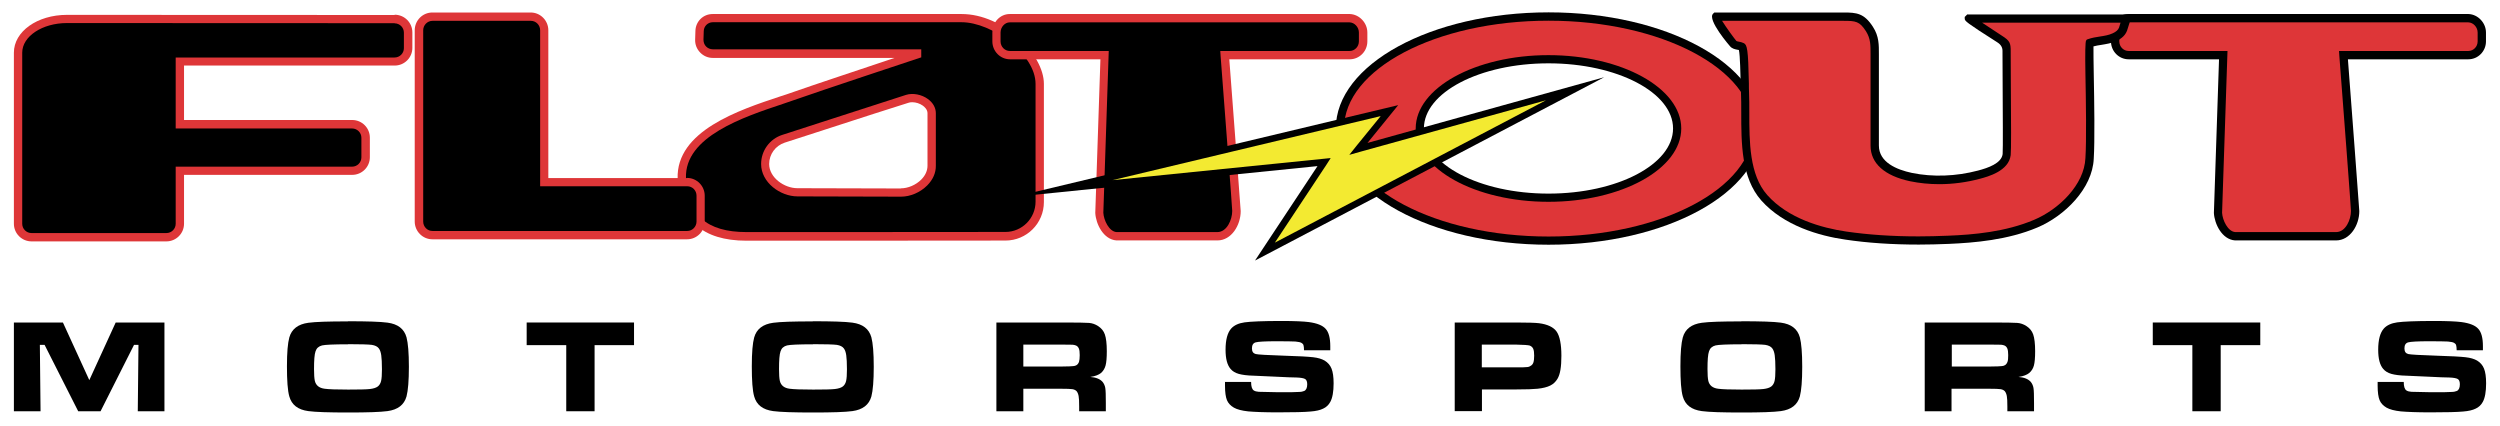
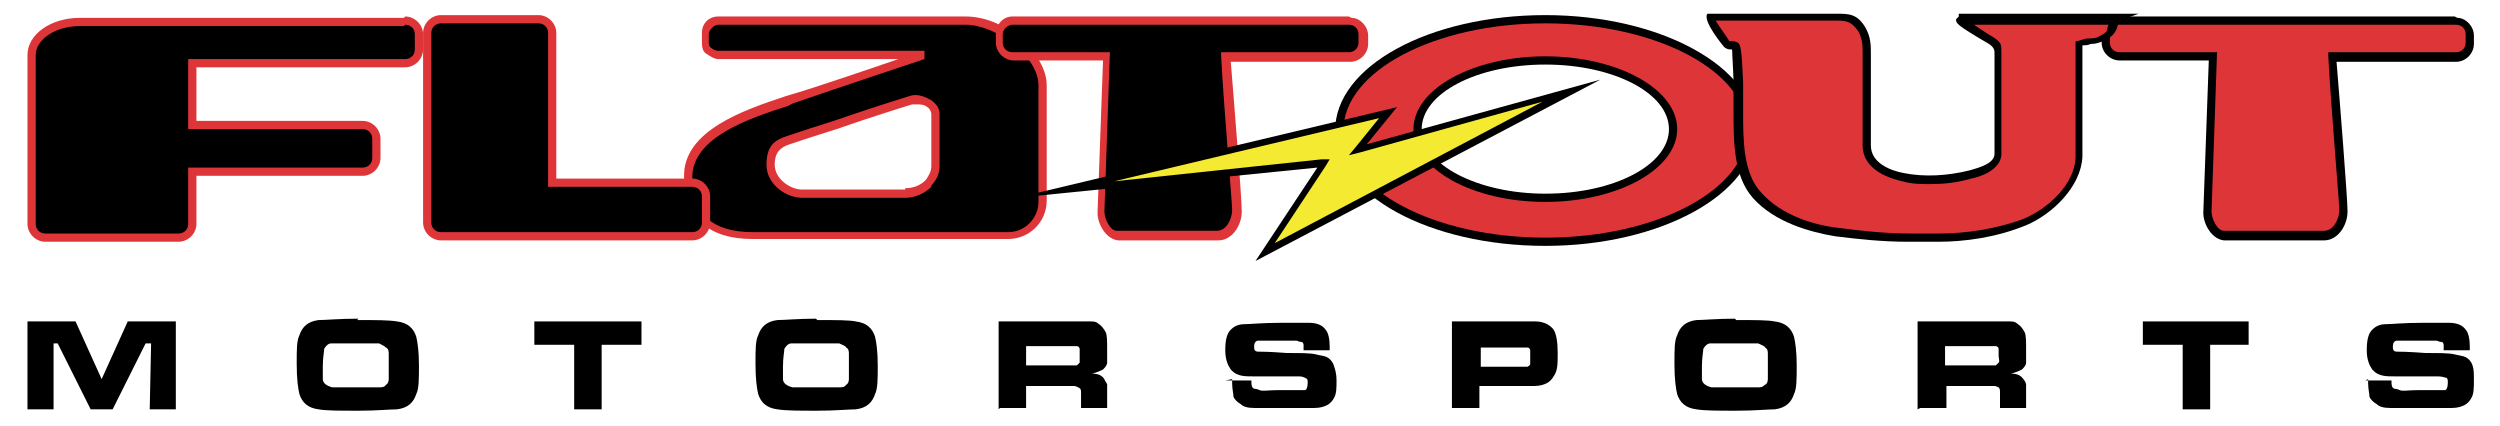
- <svg xmlns="http://www.w3.org/2000/svg" id="Layer_1" viewBox="0 0 180 30.6">
+ <svg xmlns="http://www.w3.org/2000/svg" id="Layer_1" version="1.1" viewBox="0 0 182 31">
  <defs>
-     <style>.cls-1{fill:#de3638;}.cls-2{fill:#f3ea31;}</style>
+     <style>
+       .st0 {
+         fill: #de3638;
+       }
+ 
+       .st1 {
+         fill: #f3ea31;
+       }
+     </style>
  </defs>
-   <path d="M111.5.89c-8.45,0-15.32,3.75-15.32,8.36s6.87,8.37,15.32,8.37,15.32-3.75,15.32-8.37S119.95.89,111.5.89M111.49,13.94c-4.94,0-8.97-2.1-8.97-4.69s4.02-4.69,8.97-4.69,8.97,2.1,8.97,4.69-4.02,4.69-8.97,4.69" />
-   <path class="cls-1" d="M111.5,1.49c-8.12,0-14.73,3.49-14.73,7.77s6.61,7.77,14.73,7.77,14.73-3.49,14.73-7.77-6.61-7.77-14.73-7.77M111.49,14.53c-5.27,0-9.56-2.37-9.56-5.28s4.29-5.28,9.56-5.28,9.56,2.37,9.56,5.28-4.29,5.28-9.56,5.28" />
-   <path class="cls-1" d="M69.24,1.01h-11.36c-2.96,0-5.46,0-6.57,0-.68,0-1.22.53-1.24,1.21l-.02.64c-.01.35.12.67.36.92.24.25.56.39.91.39h13.09c-2.3.77-6.18,2.06-7.19,2.42-.31.11-.66.23-1.04.35-2.99.99-7.51,2.49-7.39,5.93.11,2.96,1.77,4.46,4.96,4.46h.05s14.55,0,18.59-.01c1.53,0,2.77-1.24,2.77-2.77V6.04c0-2.15-2.93-5.03-5.92-5.03M64.86,13.57l-7.45-.02c-.94,0-2.03-.76-2.03-1.74,0-.7.45-1.32,1.12-1.54.9-.29,2.12-.68,3.4-1.1,2.04-.66,4.22-1.37,5.51-1.77.08-.03.17-.04.27-.04.26,0,.55.09.77.25.12.09.33.28.33.54v3.78c0,.35-.15.7-.45,1-.39.39-.95.63-1.47.63" />
-   <path d="M69.24,1.6h-11.36c-2.96,0-5.46,0-6.56,0-.35,0-.64.28-.65.63l-.02.63c0,.18.06.36.19.49.13.13.3.2.48.2h15.01v.58c-.07.02-7.48,2.48-8.91,2.99-.32.11-.67.23-1.05.36-2.82.94-7.09,2.35-6.98,5.34.09,2.65,1.48,3.89,4.36,3.89h.05s14.55,0,18.59-.01c1.2,0,2.17-.98,2.17-2.18V6.04c0-2.14-3.13-4.44-5.33-4.44M66.75,13.36c-.5.5-1.21.8-1.88.8l-7.45-.02c-1.24,0-2.62-1-2.62-2.33,0-.96.62-1.81,1.53-2.1.9-.29,2.12-.68,3.4-1.1,2.04-.66,4.22-1.37,5.51-1.78.48-.15,1.12-.03,1.57.3.37.27.57.63.57,1.02v3.78c.01.51-.21,1.01-.62,1.42" />
-   <path class="cls-1" d="M97.19,1.01h-24.49c-.69,0-1.25.59-1.25,1.33v.64c0,.71.57,1.29,1.27,1.29h6.51l-.37,11.06c.04.79.58,1.91,1.52,1.98h7.28c1,0,1.67-1.09,1.67-2.11,0-.16-.64-8.52-.82-10.93h8.67c.7,0,1.27-.58,1.27-1.29v-.64c0-.69-.57-1.3-1.25-1.33" />
-   <path d="M97.18,1.61h-24.48c-.35,0-.66.34-.66.73v.64c0,.38.3.69.67.69h7.12l-.39,11.65c.03.53.41,1.35.95,1.39h7.26c.69,0,1.07-.9,1.07-1.52,0-.22-.55-7.42-.84-11.2l-.02-.32h9.31c.37,0,.67-.31.67-.69v-.64c0-.38-.31-.72-.67-.73" />
-   <path d="M177.73,1.01h-24.49c-.69,0-1.25.59-1.25,1.33v.64c0,.71.57,1.29,1.27,1.29h6.51l-.37,11.06c.04.79.58,1.91,1.52,1.98h7.28c1,0,1.67-1.09,1.67-2.11,0-.16-.64-8.52-.82-10.93h8.67c.7,0,1.27-.58,1.27-1.29v-.64c0-.69-.57-1.3-1.25-1.33" />
-   <path class="cls-1" d="M177.72,1.61h-24.48c-.35,0-.65.34-.65.73v.64c0,.38.3.69.67.69h7.12l-.39,11.65c.03.53.41,1.35.95,1.39h7.26c.69,0,1.07-.9,1.07-1.52,0-.22-.55-7.42-.84-11.2l-.02-.32h9.31c.37,0,.67-.31.67-.69v-.64c0-.38-.31-.72-.67-.73" />
-   <path d="M141.65,1.03l-.19.19v.14c.03.16.04.22,2.35,1.69q.38.24.37.63v.16c0,.56,0,1.37.01,2.25.01,1.97.03,4.67,0,5-.08.67-1.05,1-1.77,1.19-1.59.42-3.26.48-4.76.17-1.09-.23-2.38-.76-2.38-1.97v-6.26c0-.1,0-.21,0-.3,0-.67.02-1.3-.43-1.99-.63-.98-1.18-1.03-2.1-1.03h-9.32l-.09.09c-.44.43,1.21,2.33,1.23,2.35.15.17.36.21.52.24.04,0,.08.01.11.02.09.38.11,1.79.13,2.42,0,.27,0,.49.02.63.02.46.02.94.02,1.46,0,2.2,0,4.69,1.44,6.32,1.63,1.83,4.18,2.55,6.04,2.82,1.6.24,3.38.36,5.3.36.69,0,1.42-.02,2.16-.05,1.85-.08,4.25-.28,6.38-1.18,1.95-.82,3.97-2.8,4.06-4.96.08-1.26.04-4.06,0-6.1-.01-.84-.03-1.63-.02-1.98.18-.05.37-.08.57-.11.35-.06.72-.11,1.08-.28.4-.18.65-.43.77-.75.02-.04.11-.36.18-.57,0-.02.01-.05.02-.07l1.35-.52h-13.04Z" />
-   <path class="cls-1" d="M142.71,1.63c.55.37,1.23.81,1.41.93.6.38.65.53.65,1.14v.15c0,.56,0,1.37.01,2.25.02,2.76.03,4.73-.01,5.07-.14,1.15-1.65,1.55-2.21,1.7-.97.26-1.96.39-2.93.39-.72,0-1.43-.07-2.1-.21-1.84-.39-2.85-1.29-2.85-2.56v-6.27c0-.11,0-.21,0-.31,0-.65.01-1.12-.33-1.66-.46-.72-.75-.75-1.6-.75h-8.76c.29.47.89,1.29,1.03,1.45.02.02.12.04.18.05.11.02.24.05.36.11.23.13.31.38.36,2.9,0,.26,0,.48.01.62.02.47.02.96.02,1.48,0,2.09,0,4.47,1.29,5.93,1.51,1.7,3.92,2.37,5.68,2.63,1.57.23,3.33.35,5.21.35.69,0,1.41-.02,2.14-.05,1.8-.07,4.13-.27,6.18-1.14,1.78-.75,3.62-2.52,3.7-4.45.08-1.24.04-4.03,0-6.06q-.04-2.28.05-2.4l.05-.07.08-.03c.29-.1.58-.15.86-.19.33-.05.64-.1.92-.23.25-.11.4-.25.46-.41.01-.03.06-.2.11-.36h-9.98Z" />
-   <path class="cls-1" d="M28.41,1.08s-23.42-.01-23.59-.01c-2.14,0-3.82,1.2-3.82,2.72v12.32c0,.7.57,1.27,1.27,1.27h9.71c.7,0,1.27-.57,1.27-1.27v-3.52h12.11c.7,0,1.27-.57,1.27-1.27v-1.41c0-.7-.57-1.27-1.27-1.27h-12.11v-3.92h15.17c.7,0,1.27-.57,1.27-1.27v-1.12c0-.7-.57-1.27-1.27-1.27" />
-   <path d="M28.41,1.67s-23.42-.01-23.59-.01c-1.78,0-3.22.96-3.22,2.13v12.32c0,.37.3.67.67.67h9.71c.37,0,.67-.3.67-.67v-4.11h12.7c.37,0,.67-.3.67-.67v-1.41c0-.37-.3-.67-.67-.67h-12.7v-5.11h15.76c.37,0,.67-.3.67-.67v-1.12c0-.37-.3-.67-.67-.67" />
-   <path class="cls-1" d="M49.47,12.82h-9.99V2.18c0-.7-.57-1.28-1.27-1.28h-7.08c-.7,0-1.27.57-1.27,1.28v13.77c0,.7.57,1.28,1.27,1.28h18.34c.7,0,1.27-.57,1.27-1.28v-1.86c0-.7-.57-1.28-1.27-1.28" />
-   <path d="M49.47,13.41h-10.58V2.18c0-.38-.3-.68-.67-.68h-7.08c-.37,0-.67.31-.67.68v13.77c0,.38.3.68.67.68h18.34c.37,0,.67-.31.67-.68v-1.86c0-.38-.3-.68-.67-.68" />
-   <polygon points="115.5 5.56 98.46 10.29 100.67 7.57 73.04 14.17 94.86 11.96 90.36 18.76 115.5 5.56" />
-   <polygon class="cls-2" points="111.31 7.22 91.79 17.47 95.49 11.88 95.81 11.38 95.22 11.44 80.1 12.97 99.41 8.36 97.7 10.46 97.15 11.15 98 10.91 111.31 7.22" />
-   <polygon points="1 23.22 4.53 23.22 6.43 27.37 8.33 23.22 11.84 23.22 11.84 29.61 9.92 29.61 9.97 24.83 9.65 24.83 7.24 29.61 5.63 29.61 3.21 24.83 2.87 24.83 2.92 29.61 1 29.61 1 23.22" />
-   <path d="M25.05,23.13c1.38,0,2.33.03,2.85.1.75.1,1.2.45,1.37,1.06.11.42.17,1.12.17,2.12s-.06,1.71-.17,2.13c-.17.61-.63.96-1.37,1.06-.52.07-1.46.1-2.83.1s-2.35-.03-2.87-.1c-.75-.1-1.2-.45-1.37-1.06-.12-.42-.17-1.14-.17-2.16s.06-1.67.17-2.08c.17-.61.63-.96,1.37-1.06.52-.07,1.46-.1,2.85-.1M25.05,24.79c-1.03,0-1.65.03-1.86.08-.24.06-.4.2-.47.42-.08.22-.11.65-.11,1.29,0,.39.02.67.06.85.08.32.31.51.71.56.29.04.85.06,1.69.06.78,0,1.3-.01,1.56-.04.26-.03.45-.09.58-.19.11-.09.19-.22.23-.39.04-.17.06-.45.06-.84,0-.46-.02-.8-.05-1.01-.03-.22-.09-.38-.17-.49-.1-.14-.27-.22-.51-.26-.24-.03-.81-.05-1.71-.05" />
-   <polygon points="37.92 23.22 45.65 23.22 45.65 24.85 42.81 24.85 42.81 29.61 40.77 29.61 40.77 24.85 37.92 24.85 37.92 23.22" />
-   <path d="M58.52,23.13c1.38,0,2.33.03,2.85.1.75.1,1.2.45,1.37,1.06.11.42.17,1.12.17,2.12s-.06,1.71-.17,2.13c-.17.61-.63.96-1.37,1.06-.52.07-1.46.1-2.83.1s-2.35-.03-2.87-.1c-.75-.1-1.2-.45-1.37-1.06-.12-.42-.17-1.14-.17-2.16s.06-1.67.17-2.08c.17-.61.63-.96,1.37-1.06.52-.07,1.46-.1,2.85-.1M58.53,24.79c-1.03,0-1.65.03-1.86.08-.24.06-.4.2-.47.42-.08.22-.11.65-.11,1.29,0,.39.02.67.06.85.08.32.31.51.71.56.29.04.85.06,1.69.06.78,0,1.3-.01,1.56-.04.26-.03.45-.09.58-.19.11-.09.19-.22.23-.39.04-.17.06-.45.06-.84,0-.46-.02-.8-.05-1.01-.03-.22-.09-.38-.17-.49-.1-.14-.27-.22-.51-.26-.24-.03-.81-.05-1.71-.05" />
-   <path d="M71.74,29.61v-6.39h4.7c1.1,0,1.77.01,1.98.03.22.02.43.09.63.22.24.15.41.35.5.61.09.26.14.66.14,1.21,0,.47-.03.81-.09,1.03-.06.22-.17.39-.32.53-.17.14-.43.24-.78.29.41.03.7.15.88.35.1.12.17.27.2.44.03.17.04.54.04,1.09v.59h-1.92v-.34c0-.36-.01-.61-.04-.76-.03-.15-.08-.27-.15-.35-.07-.07-.17-.12-.3-.14-.13-.02-.39-.03-.79-.03h-2.74v1.62h-1.95ZM73.68,26.39h2.74c.48,0,.76-.02.85-.03.09,0,.17-.03.24-.07.08-.05.14-.13.18-.24.03-.1.05-.26.05-.48s-.02-.37-.06-.47c-.04-.1-.11-.18-.2-.22-.07-.03-.15-.05-.25-.06-.1,0-.37-.01-.82-.01h-2.73v1.57Z" />
-   <path d="M88.19,27.5h1.89c0,.32.06.52.19.61.09.06.21.09.36.1s.62.02,1.4.03c.82,0,1.32,0,1.48-.02.17,0,.3-.03.39-.07.14-.06.22-.22.22-.48,0-.19-.05-.32-.15-.38-.1-.06-.31-.1-.62-.11-.24,0-.75-.02-1.53-.06-.8-.04-1.31-.06-1.55-.07-.47-.01-.83-.06-1.08-.13-.25-.07-.45-.19-.59-.36-.24-.28-.36-.73-.36-1.38,0-.72.14-1.23.41-1.53.21-.23.53-.38.96-.44.43-.06,1.32-.1,2.65-.1.94,0,1.6.03,1.98.08.59.08.99.24,1.21.49.22.24.33.66.33,1.24,0,.05,0,.15,0,.3h-1.89c0-.18-.02-.3-.04-.37-.02-.07-.07-.12-.14-.16-.08-.05-.23-.08-.44-.1-.21-.01-.66-.02-1.35-.02-.83,0-1.33.03-1.51.08-.18.05-.27.19-.27.43s.09.36.27.41c.15.04.84.08,2.06.12,1.03.03,1.72.07,2.07.11.35.04.62.12.83.24.23.14.4.33.5.58.1.25.15.6.15,1.06,0,.6-.08,1.05-.24,1.34-.12.22-.29.38-.51.48-.22.11-.52.18-.92.21-.42.04-1.21.06-2.35.06-.96,0-1.67-.03-2.13-.07-.46-.05-.8-.14-1.03-.27-.24-.14-.41-.32-.5-.54-.09-.22-.14-.57-.14-1.03v-.3Z" />
-   <path d="M104.74,29.61v-6.39h4.38c.87,0,1.43.02,1.68.05.63.08,1.06.29,1.28.61.22.32.34.9.34,1.73s-.09,1.34-.28,1.66c-.13.22-.3.38-.52.49-.22.11-.53.19-.92.23-.28.03-.8.05-1.55.05h-2.45v1.56h-1.95ZM106.69,26.45h2.43c.44,0,.71,0,.81-.02.1,0,.19-.03.26-.08.1-.05.17-.13.21-.24.04-.11.06-.28.06-.5s-.02-.39-.07-.5c-.05-.11-.13-.18-.25-.23-.09-.03-.43-.06-1.02-.07h-2.43v1.63Z" />
-   <path d="M125.37,23.13c1.38,0,2.33.03,2.85.1.75.1,1.2.45,1.37,1.06.11.42.17,1.12.17,2.12s-.06,1.71-.17,2.13c-.17.61-.63.96-1.37,1.06-.52.07-1.46.1-2.83.1s-2.35-.03-2.86-.1c-.75-.1-1.2-.45-1.37-1.06-.12-.42-.17-1.14-.17-2.16s.06-1.67.17-2.08c.17-.61.63-.96,1.37-1.06.51-.07,1.46-.1,2.85-.1M125.38,24.79c-1.03,0-1.65.03-1.86.08-.24.06-.4.2-.47.42-.08.22-.11.65-.11,1.29,0,.39.02.67.06.85.08.32.31.51.71.56.29.04.85.06,1.69.06.78,0,1.3-.01,1.56-.04.26-.03.45-.09.58-.19.11-.09.19-.22.23-.39.04-.17.06-.45.06-.84,0-.46-.02-.8-.05-1.01-.03-.22-.09-.38-.17-.49-.1-.14-.27-.22-.51-.26-.24-.03-.81-.05-1.71-.05" />
-   <path d="M138.58,29.61v-6.39h4.7c1.1,0,1.77.01,1.98.03.22.02.43.09.63.22.24.15.41.35.5.61.09.26.14.66.14,1.21,0,.47-.03.81-.09,1.03-.06.22-.17.39-.33.53-.17.14-.43.24-.78.29.41.03.7.15.88.35.1.12.17.27.2.44.03.17.04.54.04,1.09v.59h-1.92v-.34c0-.36-.01-.61-.04-.76-.03-.15-.08-.27-.15-.35-.07-.07-.17-.12-.3-.14-.13-.02-.39-.03-.79-.03h-2.74v1.62h-1.95ZM140.53,26.39h2.74c.48,0,.76-.02.85-.03.09,0,.17-.03.24-.07.08-.05.14-.13.18-.24s.05-.26.05-.48-.02-.37-.06-.47c-.04-.1-.11-.18-.2-.22-.07-.03-.15-.05-.25-.06-.1,0-.37-.01-.82-.01h-2.73v1.57Z" />
-   <polygon points="155 23.22 162.74 23.22 162.74 24.85 159.89 24.85 159.89 29.61 157.85 29.61 157.85 24.85 155 24.85 155 23.22" />
-   <path d="M171.18,27.5h1.89c0,.32.06.52.19.61.09.06.21.09.36.1.15.01.62.02,1.4.03.82,0,1.32,0,1.48-.02.16,0,.3-.03.39-.07.14-.06.22-.22.22-.48,0-.19-.05-.32-.15-.38-.1-.06-.31-.1-.62-.11-.24,0-.75-.02-1.53-.06-.8-.04-1.31-.06-1.55-.07-.47-.01-.83-.06-1.08-.13-.25-.07-.45-.19-.59-.36-.24-.28-.36-.73-.36-1.38,0-.72.14-1.23.41-1.53.21-.23.53-.38.96-.44.43-.06,1.32-.1,2.65-.1.94,0,1.6.03,1.98.08.59.08.99.24,1.21.49.22.24.33.66.33,1.24,0,.05,0,.15,0,.3h-1.89c0-.18-.02-.3-.04-.37-.02-.07-.07-.12-.14-.16-.08-.05-.23-.08-.45-.1-.21-.01-.66-.02-1.35-.02-.83,0-1.33.03-1.51.08-.18.05-.27.19-.27.43s.09.36.27.41c.15.04.84.08,2.06.12,1.03.03,1.72.07,2.07.11.35.04.62.12.83.24.23.14.4.33.5.58s.15.6.15,1.06c0,.6-.08,1.05-.24,1.34-.12.22-.29.38-.51.48-.22.11-.52.18-.91.21-.42.04-1.21.06-2.35.06-.96,0-1.67-.03-2.13-.07-.46-.05-.8-.14-1.03-.27-.24-.14-.41-.32-.5-.54-.09-.22-.14-.57-.14-1.03v-.3Z" />
+   <path d="M112.5,1.1c-8.4,0-15.3,3.7-15.3,8.4s6.9,8.4,15.3,8.4,15.3-3.8,15.3-8.4-6.9-8.4-15.3-8.4M112.5,14.1c-4.9,0-9-2.1-9-4.7s4-4.7,9-4.7,9,2.1,9,4.7-4,4.7-9,4.7" />
+   <path class="st0" d="M112.5,1.7c-8.1,0-14.7,3.5-14.7,7.8s6.6,7.8,14.7,7.8,14.7-3.5,14.7-7.8-6.6-7.8-14.7-7.8M112.5,14.7c-5.3,0-9.6-2.4-9.6-5.3s4.3-5.3,9.6-5.3,9.6,2.4,9.6,5.3-4.3,5.3-9.6,5.3" />
+   <path class="st0" d="M70.2,1.2h-17.9c-.7,0-1.2.5-1.2,1.2v.6c0,.3,0,.7.3.9s.6.4.9.4h13.1c-2.3.8-6.2,2.1-7.2,2.4-.3.1-.7.2-1,.3-3,1-7.5,2.5-7.4,5.9.1,3,1.8,4.5,5,4.5h0s14.6,0,18.6,0c1.5,0,2.8-1.2,2.8-2.8V6.2c0-2.2-2.9-5-5.9-5M65.9,13.8h-7.5c-.9,0-2-.8-2-1.8s.5-1.3,1.1-1.5c.9-.3,2.1-.7,3.4-1.1,2-.7,4.2-1.4,5.5-1.8,0,0,.2,0,.3,0,.3,0,.6,0,.8.2.1,0,.3.3.3.5v3.8c0,.4-.2.7-.4,1-.4.4-.9.6-1.5.6" />
+   <path d="M70.2,1.8h-17.9c-.3,0-.6.3-.7.6v.6c0,.2,0,.4.2.5.1.1.3.2.5.2h15v.6c0,0-7.5,2.5-8.9,3-.3.1-.7.2-1,.4-2.8.9-7.1,2.3-7,5.3,0,2.6,1.5,3.9,4.4,3.9h0s14.6,0,18.6,0c1.2,0,2.2-1,2.2-2.2V6.2c0-2.1-3.1-4.4-5.3-4.4M67.8,13.6c-.5.5-1.2.8-1.9.8h-7.5c-1.2,0-2.6-1-2.6-2.4s.6-1.8,1.5-2.1c.9-.3,2.1-.7,3.4-1.1,2-.7,4.2-1.4,5.5-1.8.5-.2,1.1,0,1.6.3.4.3.6.6.6,1v3.8c0,.5-.2,1-.6,1.4" />
+   <path class="st0" d="M98.2,1.2h-24.5c-.7,0-1.2.6-1.2,1.3v.6c0,.7.6,1.3,1.3,1.3h6.5l-.4,11.1c0,.8.6,1.9,1.5,2h7.3c1,0,1.7-1.1,1.7-2.1s-.6-8.5-.8-10.9h8.7c.7,0,1.3-.6,1.3-1.3v-.6c0-.7-.6-1.3-1.2-1.3" />
+   <path d="M98.2,1.8h-24.5c-.3,0-.7.3-.7.7v.6c0,.4.3.7.7.7h7.1l-.4,11.6c0,.5.4,1.4.9,1.4h7.3c.7,0,1.1-.9,1.1-1.5s-.6-7.4-.8-11.2v-.3s9.3,0,9.3,0c.4,0,.7-.3.7-.7v-.6c0-.4-.3-.7-.7-.7" />
+   <path d="M178.7,1.2h-24.5c-.7,0-1.2.6-1.2,1.3v.6c0,.7.6,1.3,1.3,1.3h6.5l-.4,11.1c0,.8.6,1.9,1.5,2h7.3c1,0,1.7-1.1,1.7-2.1s-.6-8.5-.8-10.9h8.7c.7,0,1.3-.6,1.3-1.3v-.6c0-.7-.6-1.3-1.2-1.3" />
+   <path class="st0" d="M178.7,1.8h-24.5c-.4,0-.6.3-.6.7v.6c0,.4.3.7.7.7h7.1l-.4,11.6c0,.5.4,1.4.9,1.4h7.3c.7,0,1.1-.9,1.1-1.5s-.6-7.4-.8-11.2v-.3s9.3,0,9.3,0c.4,0,.7-.3.7-.7v-.6c0-.4-.3-.7-.7-.7" />
+   <path d="M142.6,1.2l-.2.2h0c0,.3,0,.4,2.4,1.8.3.2.4.4.4.6v.2c0,.6,0,1.4,0,2.2,0,2,0,4.7,0,5,0,.7-1.1,1-1.8,1.2-1.6.4-3.3.5-4.8.2-1.1-.2-2.4-.8-2.4-2v-6.6c0-.7,0-1.3-.4-2-.6-1-1.2-1-2.1-1h-9.4c-.4.5,1.2,2.4,1.2,2.4.2.2.4.2.5.2,0,0,0,0,.1,0,0,.4.1,1.8.1,2.4,0,.3,0,.5,0,.6,0,.5,0,.9,0,1.5,0,2.2,0,4.7,1.4,6.3,1.6,1.8,4.2,2.5,6,2.8,1.6.2,3.4.4,5.3.4s1.4,0,2.2,0c1.9,0,4.2-.3,6.4-1.2,1.9-.8,4-2.8,4.1-5,0-1.3,0-4.1,0-6.1,0-.8,0-1.6,0-2,.2,0,.4,0,.6-.1.4,0,.7-.1,1.1-.3.4-.2.6-.4.8-.8,0,0,.1-.4.2-.6,0,0,0,0,0,0l1.4-.5h-13.1Z" />
+   <path class="st0" d="M143.7,1.8c.6.4,1.2.8,1.4.9.6.4.6.5.6,1.1v.2c0,.6,0,1.4,0,2.2,0,2.8,0,4.7,0,5.1-.1,1.1-1.6,1.6-2.2,1.7-1,.3-2,.4-2.9.4s-1.4,0-2.1-.2c-1.8-.4-2.9-1.3-2.9-2.6v-6.6c0-.7,0-1.1-.3-1.7-.5-.7-.8-.8-1.6-.8h-8.8c.3.5.9,1.3,1,1.5,0,0,.1,0,.2,0,.1,0,.2,0,.4.1.2.1.3.4.4,2.9,0,.3,0,.5,0,.6,0,.5,0,1,0,1.5,0,2.1,0,4.5,1.3,5.9,1.5,1.7,3.9,2.4,5.7,2.6,1.6.2,3.3.4,5.2.4s1.4,0,2.1,0c1.8,0,4.1-.3,6.2-1.1,1.8-.8,3.6-2.5,3.7-4.4,0-1.2,0-4,0-6.1,0-1.5,0-2.3,0-2.4h0c0,0,0,0,0,0,.3,0,.6-.2.9-.2.3,0,.6,0,.9-.2.2-.1.4-.2.5-.4,0,0,0-.2.1-.4h-10,0Z" />
+   <path class="st0" d="M29.4,1.3s-23.4,0-23.6,0c-2.1,0-3.8,1.2-3.8,2.7v12.3c0,.7.6,1.3,1.3,1.3h9.7c.7,0,1.3-.6,1.3-1.3v-3.5h12.1c.7,0,1.3-.6,1.3-1.3v-1.4c0-.7-.6-1.3-1.3-1.3h-12.1v-3.9h15.2c.7,0,1.3-.6,1.3-1.3v-1.1c0-.7-.6-1.3-1.3-1.3" />
+   <path d="M29.4,1.9s-23.4,0-23.6,0c-1.8,0-3.2,1-3.2,2.1v12.3c0,.4.3.7.7.7h9.7c.4,0,.7-.3.7-.7v-4.1h12.7c.4,0,.7-.3.7-.7v-1.4c0-.4-.3-.7-.7-.7h-12.7v-5.1h15.8c.4,0,.7-.3.7-.7v-1.1c0-.4-.3-.7-.7-.7" />
+   <path class="st0" d="M50.5,13h-10V2.4c0-.7-.6-1.3-1.3-1.3h-7.1c-.7,0-1.3.6-1.3,1.3v13.8c0,.7.6,1.3,1.3,1.3h18.3c.7,0,1.3-.6,1.3-1.3v-1.9c0-.7-.6-1.3-1.3-1.3" />
+   <path d="M50.5,13.6h-10.6V2.4c0-.4-.3-.7-.7-.7h-7.1c-.4,0-.7.3-.7.7v13.8c0,.4.3.7.7.7h18.3c.4,0,.7-.3.7-.7v-1.9c0-.4-.3-.7-.7-.7" />
+   <polygon points="116.5 5.8 99.5 10.5 101.7 7.8 74 14.4 95.9 12.2 91.4 19 116.5 5.8" />
+   <polygon class="st1" points="112.3 7.4 92.8 17.7 96.5 12.1 96.8 11.6 96.2 11.6 81.1 13.2 100.4 8.6 98.7 10.7 98.2 11.3 99 11.1 112.3 7.4" />
+   <polygon points="2 23.4 5.5 23.4 7.4 27.6 9.3 23.4 12.8 23.4 12.8 29.8 10.9 29.8 11 25 10.6 25 8.2 29.8 6.6 29.8 4.2 25 3.9 25 3.9 29.8 2 29.8 2 23.4" />
+   <path d="M26,23.3c1.4,0,2.3,0,2.9.1.8.1,1.2.5,1.4,1.1.1.4.2,1.1.2,2.1s0,1.7-.2,2.1c-.2.6-.6,1-1.4,1.1-.5,0-1.5.1-2.8.1s-2.4,0-2.9-.1c-.8-.1-1.2-.5-1.4-1.1-.1-.4-.2-1.1-.2-2.2s0-1.7.2-2.1c.2-.6.6-1,1.4-1.1.5,0,1.5-.1,2.9-.1M26,25c-1,0-1.6,0-1.9,0-.2,0-.4.2-.5.4,0,.2-.1.6-.1,1.3s0,.7,0,.9c0,.3.3.5.7.6.3,0,.9,0,1.7,0s1.3,0,1.6,0,.5,0,.6-.2c.1,0,.2-.2.2-.4,0-.2,0-.5,0-.8s0-.8,0-1c0-.2,0-.4-.2-.5-.1-.1-.3-.2-.5-.3-.2,0-.8,0-1.7,0" />
+   <polygon points="38.9 23.4 46.7 23.4 46.7 25.1 43.8 25.1 43.8 29.8 41.8 29.8 41.8 25.1 38.9 25.1 38.9 23.4" />
+   <path d="M59.5,23.3c1.4,0,2.3,0,2.8.1.8.1,1.2.5,1.4,1.1.1.4.2,1.1.2,2.1s0,1.7-.2,2.1c-.2.6-.6,1-1.4,1.1-.5,0-1.5.1-2.8.1s-2.3,0-2.9-.1c-.8-.1-1.2-.5-1.4-1.1-.1-.4-.2-1.1-.2-2.2s0-1.7.2-2.1c.2-.6.6-1,1.4-1.1.5,0,1.5-.1,2.8-.1M59.5,25c-1,0-1.7,0-1.9,0-.2,0-.4.2-.5.4,0,.2-.1.6-.1,1.3s0,.7,0,.9c0,.3.3.5.7.6.3,0,.8,0,1.7,0s1.3,0,1.6,0c.3,0,.5,0,.6-.2.1,0,.2-.2.2-.4s0-.5,0-.8,0-.8,0-1c0-.2,0-.4-.2-.5,0-.1-.3-.2-.5-.3-.2,0-.8,0-1.7,0" />
+   <path d="M72.7,29.8v-6.4h4.7c1.1,0,1.8,0,2,0,.2,0,.4,0,.6.2.2.1.4.4.5.6s.1.7.1,1.2,0,.8,0,1c0,.2-.2.4-.3.5-.2.1-.4.2-.8.3.4,0,.7.1.9.4,0,.1.2.3.2.4s0,.5,0,1.1v.6h-1.9v-.3c0-.4,0-.6,0-.8s0-.3-.2-.4c0,0-.2-.1-.3-.1-.1,0-.4,0-.8,0h-2.7v1.6h-1.9,0ZM74.7,26.6h2.7c.5,0,.8,0,.8,0,0,0,.2,0,.2,0,0,0,.1-.1.2-.2,0-.1,0-.3,0-.5s0-.4,0-.5c0-.1-.1-.2-.2-.2,0,0-.2,0-.2,0,0,0-.4,0-.8,0h-2.7v1.6h0Z" />
+   <path d="M89.2,27.7h1.9c0,.3,0,.5.2.6,0,0,.2,0,.4.1s.6,0,1.4,0c.8,0,1.3,0,1.5,0,.2,0,.3,0,.4,0,.1,0,.2-.2.2-.5s0-.3-.2-.4-.3-.1-.6-.1c-.2,0-.8,0-1.5,0-.8,0-1.3,0-1.6,0-.5,0-.8,0-1.1-.1s-.4-.2-.6-.4c-.2-.3-.4-.7-.4-1.4s.1-1.2.4-1.5c.2-.2.5-.4,1-.4.4,0,1.3-.1,2.7-.1s1.6,0,2,0c.6,0,1,.2,1.2.5.2.2.3.7.3,1.2v.3h-1.9c0-.2,0-.3,0-.4,0,0,0-.1-.1-.2,0,0-.2,0-.4-.1-.2,0-.7,0-1.3,0s-1.3,0-1.5,0-.3.2-.3.4,0,.4.3.4c.2,0,.8,0,2.1.1,1,0,1.7,0,2.1.1s.6.1.8.2c.2.1.4.3.5.6s.2.6.2,1.1,0,1-.2,1.3c-.1.2-.3.4-.5.5-.2.1-.5.2-.9.2-.4,0-1.2,0-2.3,0s-1.7,0-2.1,0c-.5,0-.8-.1-1-.3-.2-.1-.4-.3-.5-.5,0-.2-.1-.6-.1-1v-.3h0Z" />
+   <path d="M105.7,29.8v-6.4h4.4c.9,0,1.4,0,1.7,0,.6,0,1.1.3,1.3.6s.3.9.3,1.7,0,1.3-.3,1.7c-.1.2-.3.4-.5.5-.2.1-.5.2-.9.2-.3,0-.8,0-1.6,0h-2.4v1.6h-2ZM107.7,26.7h2.4c.4,0,.7,0,.8,0,0,0,.2,0,.3,0,0,0,.2-.1.2-.2s0-.3,0-.5,0-.4,0-.5-.1-.2-.2-.2c0,0-.4,0-1,0h-2.4v1.6h0Z" />
+   <path d="M126.4,23.3c1.4,0,2.3,0,2.8.1.8.1,1.2.5,1.4,1.1.1.4.2,1.1.2,2.1s0,1.7-.2,2.1c-.2.6-.6,1-1.4,1.1-.5,0-1.5.1-2.8.1s-2.3,0-2.9-.1c-.8-.1-1.2-.5-1.4-1.1-.1-.4-.2-1.1-.2-2.2s0-1.7.2-2.1c.2-.6.6-1,1.4-1.1.5,0,1.5-.1,2.8-.1M126.4,25c-1,0-1.7,0-1.9,0-.2,0-.4.2-.5.4,0,.2-.1.6-.1,1.3s0,.7,0,.9c0,.3.3.5.7.6.3,0,.8,0,1.7,0s1.3,0,1.6,0c.3,0,.4,0,.6-.2.1,0,.2-.2.2-.4s0-.5,0-.8,0-.8,0-1c0-.2,0-.4-.2-.5,0-.1-.3-.2-.5-.3-.2,0-.8,0-1.7,0" />
+   <path d="M139.6,29.8v-6.4h4.7c1.1,0,1.8,0,2,0,.2,0,.4,0,.6.2.2.1.4.4.5.6s.1.7.1,1.2,0,.8,0,1c0,.2-.2.4-.3.5-.2.1-.4.2-.8.3.4,0,.7.1.9.4.1.1.2.3.2.4s0,.5,0,1.1v.6h-1.9v-.3c0-.4,0-.6,0-.8s0-.3-.1-.4c0,0-.2-.1-.3-.1-.1,0-.4,0-.8,0h-2.7v1.6h-1.9,0ZM141.5,26.6h2.7c.5,0,.8,0,.9,0,0,0,.2,0,.2,0,0,0,.1-.1.2-.2s0-.3,0-.5,0-.4,0-.5c0-.1-.1-.2-.2-.2,0,0-.1,0-.2,0-.1,0-.4,0-.8,0h-2.7v1.6h0Z" />
+   <polygon points="156 23.4 163.7 23.4 163.7 25.1 160.9 25.1 160.9 29.8 158.9 29.8 158.9 25.1 156 25.1 156 23.4" />
+   <path d="M172.2,27.7h1.9c0,.3,0,.5.2.6,0,0,.2,0,.4.1s.6,0,1.4,0c.8,0,1.3,0,1.5,0,.2,0,.3,0,.4,0,.1,0,.2-.2.2-.5s0-.3-.1-.4c-.1,0-.3-.1-.6-.1-.2,0-.8,0-1.5,0-.8,0-1.3,0-1.6,0-.5,0-.8,0-1.1-.1s-.4-.2-.6-.4c-.2-.3-.4-.7-.4-1.4s.1-1.2.4-1.5c.2-.2.5-.4,1-.4.4,0,1.3-.1,2.6-.1s1.6,0,2,0c.6,0,1,.2,1.2.5.2.2.3.7.3,1.2v.3h-1.9c0-.2,0-.3,0-.4,0,0,0-.1-.1-.2,0,0-.2,0-.4-.1-.2,0-.7,0-1.4,0s-1.3,0-1.5,0-.3.2-.3.4,0,.4.3.4c.1,0,.8,0,2.1.1,1,0,1.7,0,2.1.1s.6.1.8.2c.2.1.4.3.5.6s.1.6.1,1.1,0,1-.2,1.3c-.1.2-.3.4-.5.5-.2.1-.5.2-.9.2-.4,0-1.2,0-2.4,0s-1.7,0-2.1,0c-.5,0-.8-.1-1-.3-.2-.1-.4-.3-.5-.5,0-.2-.1-.6-.1-1v-.3h0Z" />
</svg>
